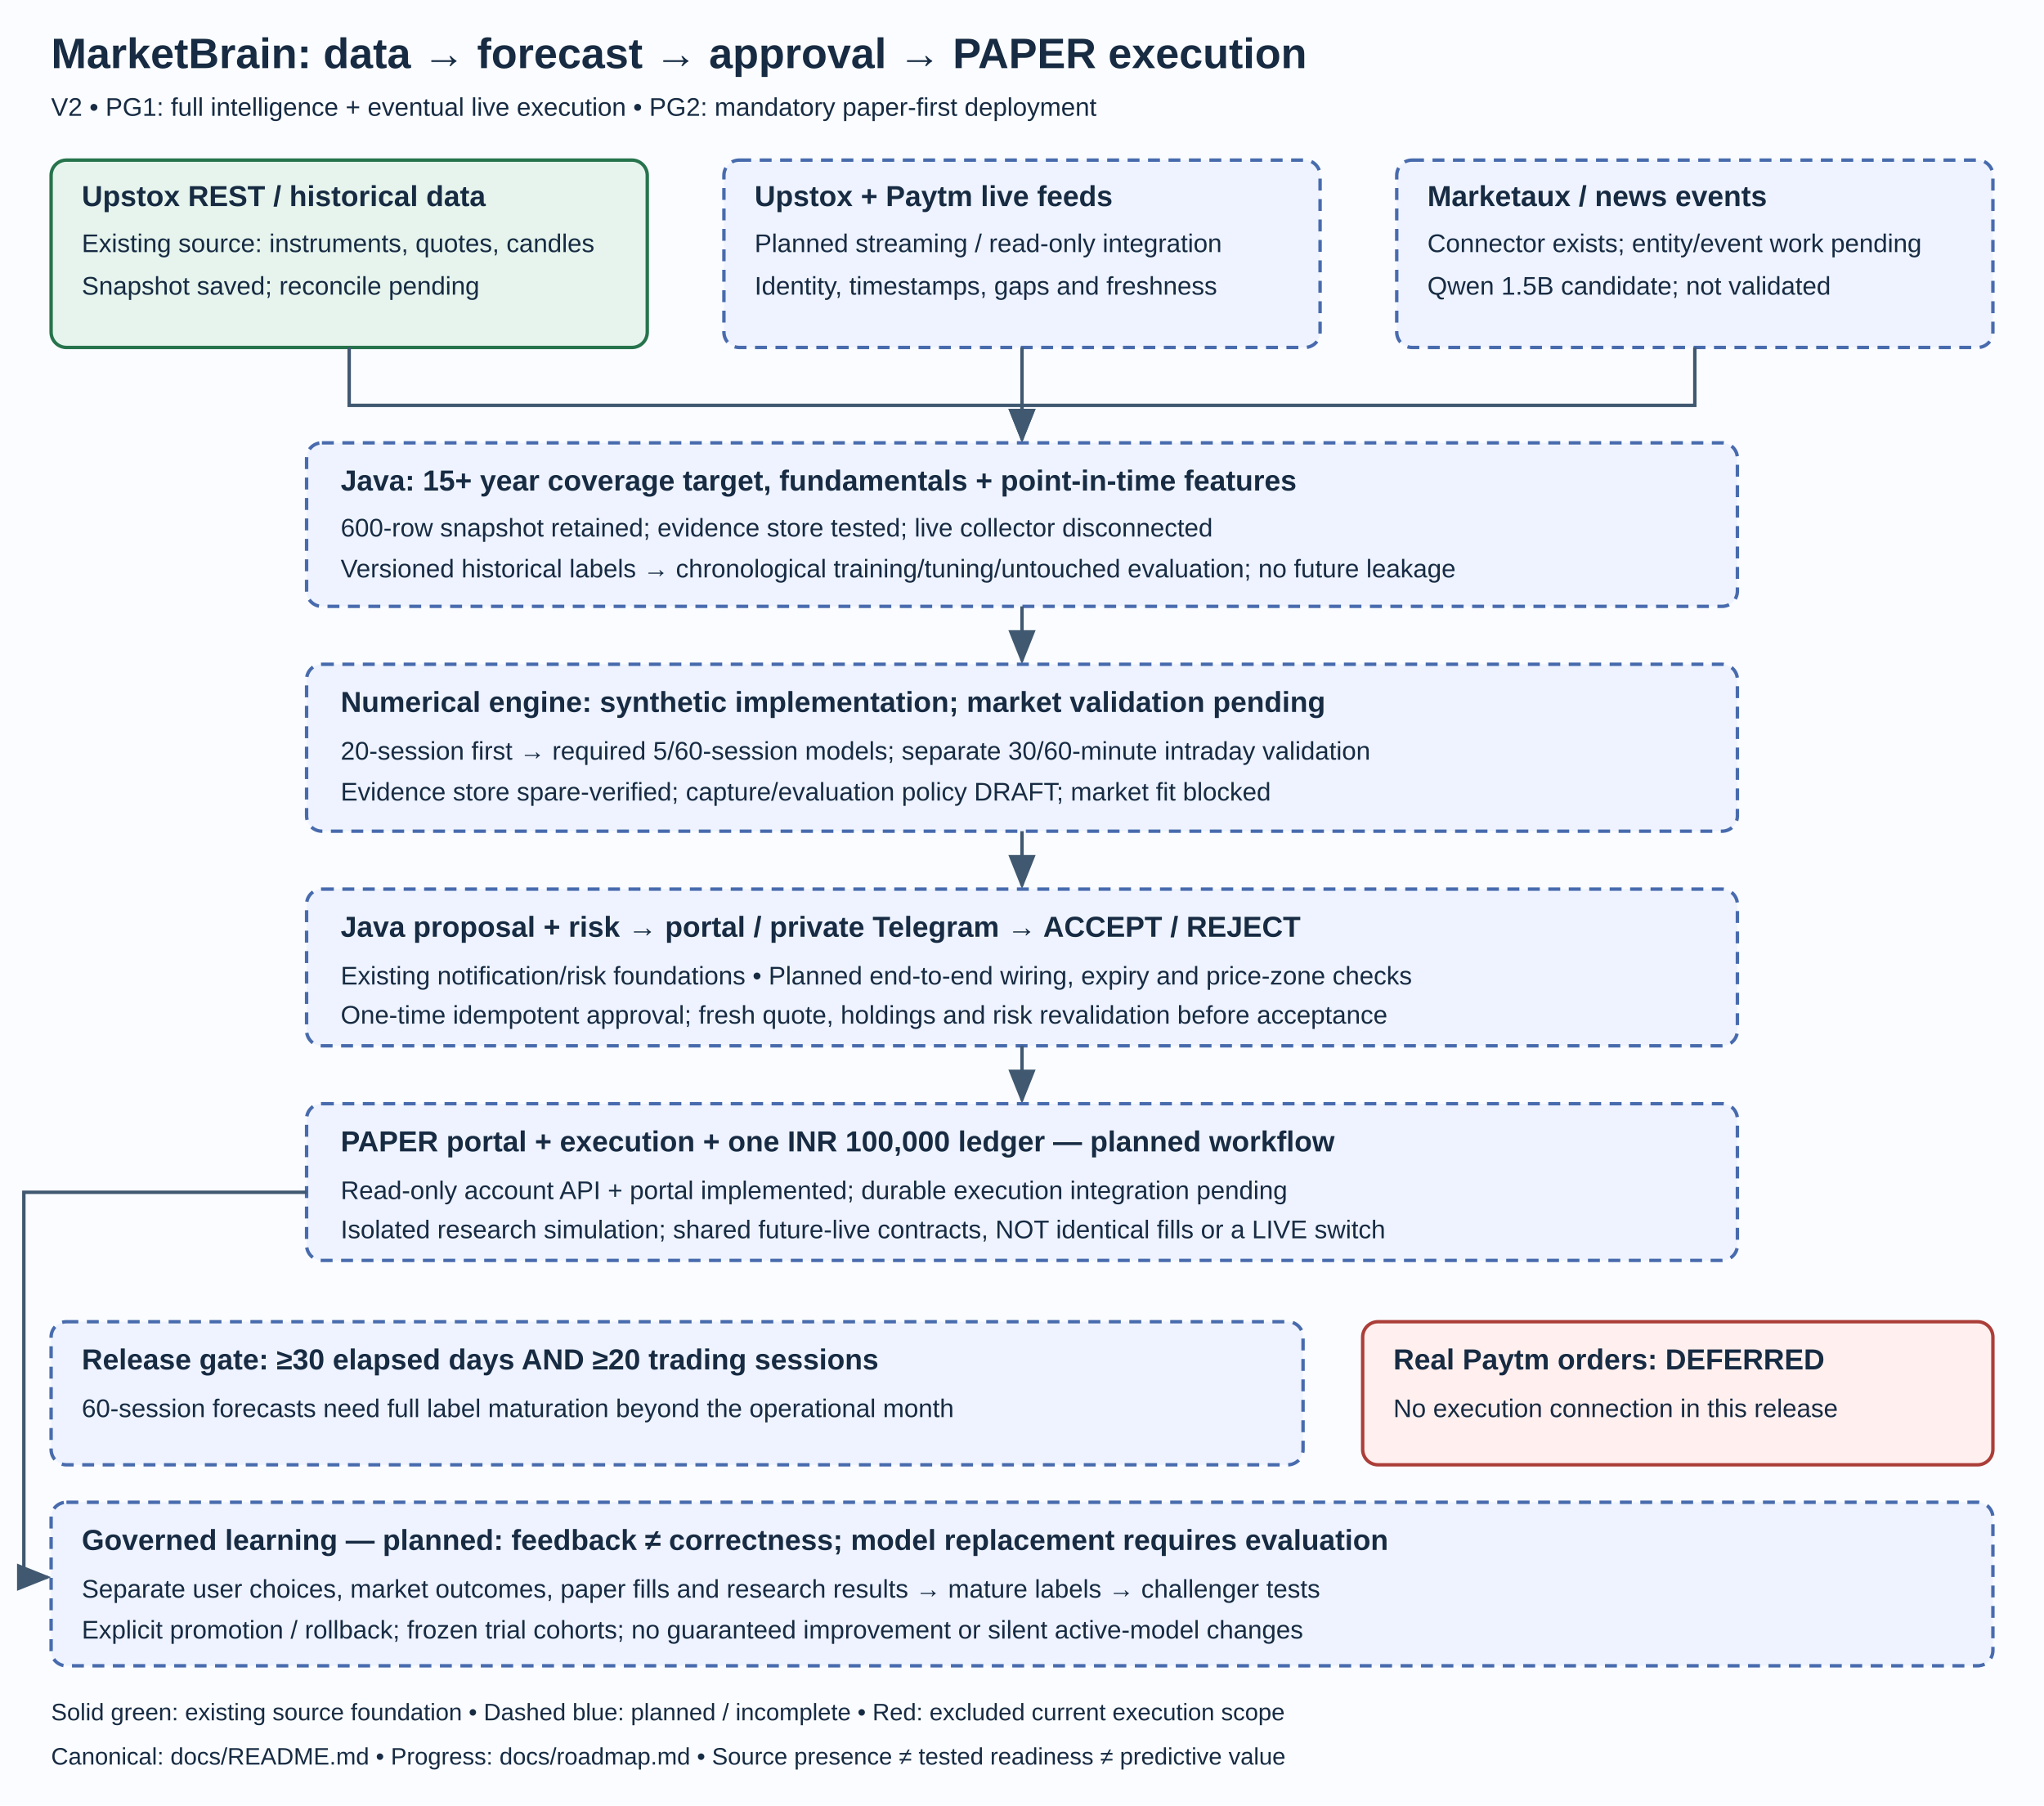
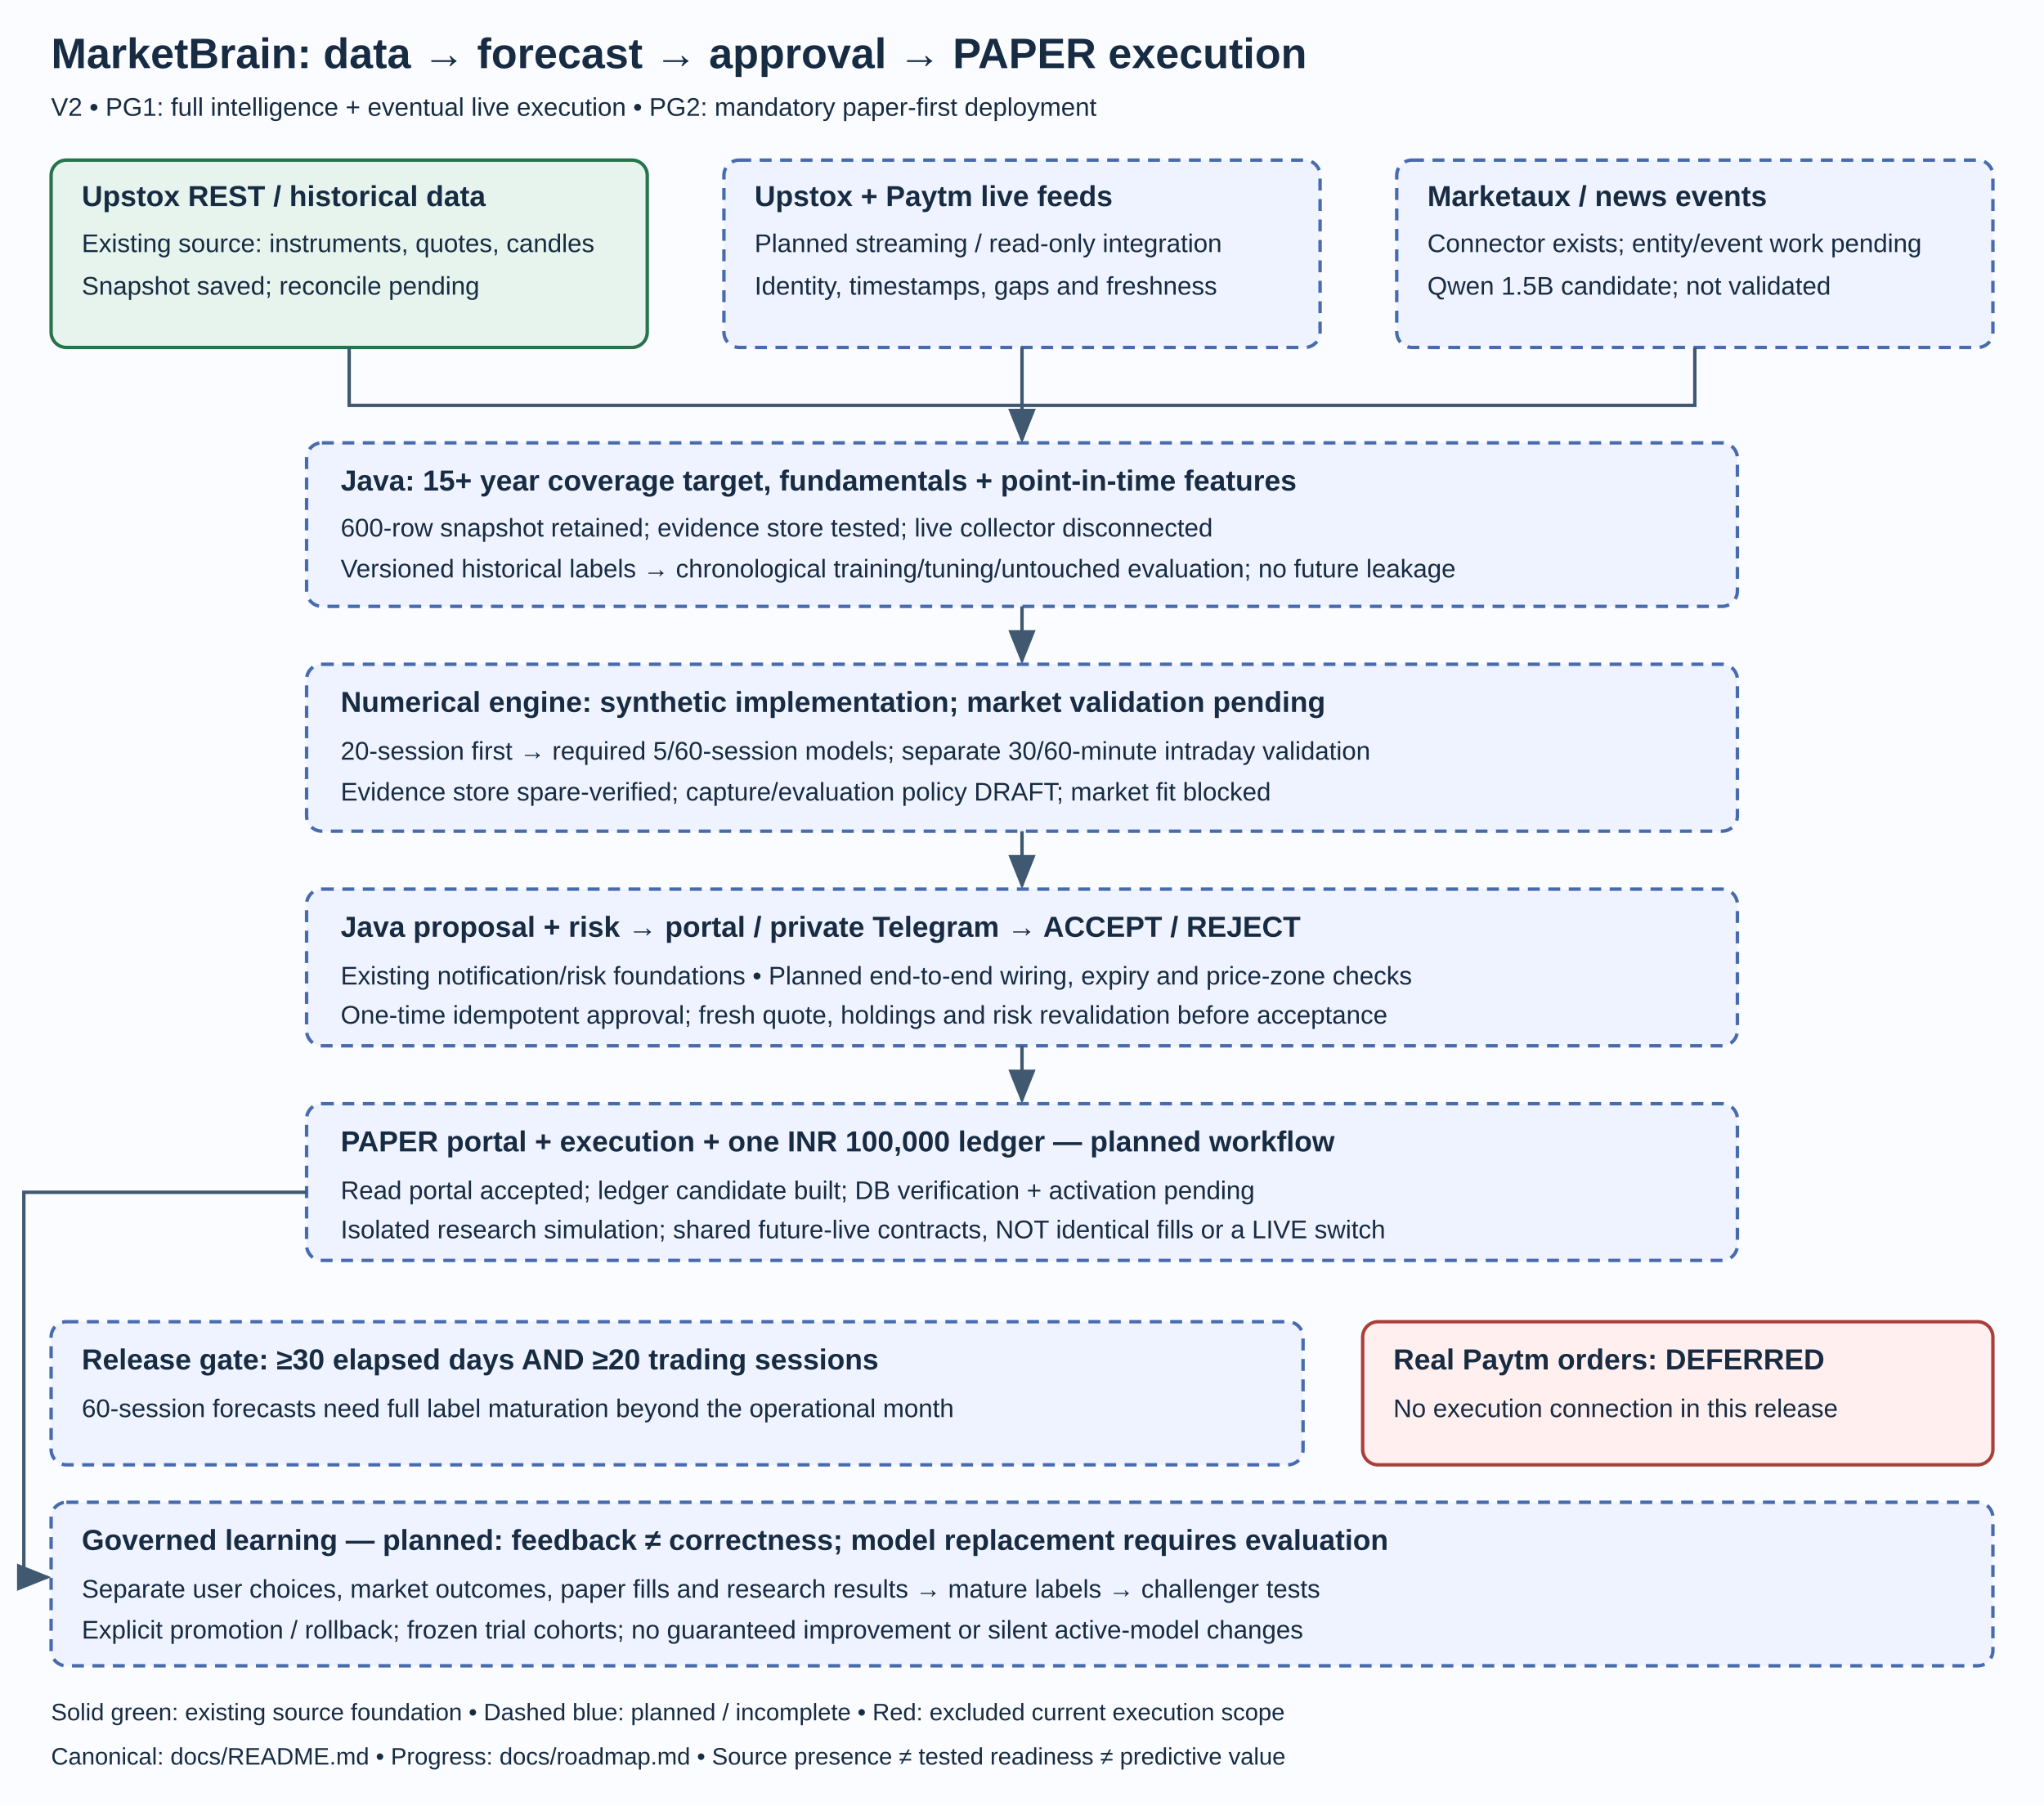
<svg xmlns="http://www.w3.org/2000/svg" width="1200" height="1060" viewBox="0 0 1200 1060" role="img" aria-labelledby="title desc">
  <defs>
    <marker id="arrow" markerWidth="10" markerHeight="8" refX="9" refY="4" orient="auto">
      <path d="M0,0 L10,4 L0,8 Z" fill="#405870" />
    </marker>
    <style>
      text { font-family: Arial, sans-serif; fill: #172b42; }
      .heading { font-size: 25px; font-weight: bold; }
      .label { font-size: 17px; font-weight: bold; }
      .body { font-size: 15px; }
      .small { font-size: 14px; }
      .existing { fill: #e6f4ed; stroke: #26734c; stroke-width: 2; }
      .planned { fill: #eef3ff; stroke: #486bad; stroke-width: 2; stroke-dasharray: 7 5; }
      .blocked { fill: #fff0ef; stroke: #ab3e38; stroke-width: 2; }
      .line { fill: none; stroke: #405870; stroke-width: 2; marker-end: url(#arrow); }
    </style>
  </defs>
  <rect width="1200" height="1060" fill="#fafcff" />
  <text x="30" y="40" class="heading">MarketBrain: data → forecast → approval → PAPER execution</text>
  <text x="30" y="68" class="body">V2 • PG1: full intelligence + eventual live execution • PG2: mandatory paper-first deployment</text>
  <rect x="30" y="94" width="350" height="110" rx="9" class="existing" />
  <text x="48" y="121" class="label">Upstox REST / historical data</text>
  <text x="48" y="148" class="body">Existing source: instruments, quotes, candles</text>
  <text x="48" y="173" class="body">Snapshot saved; reconcile pending</text>
  <rect x="425" y="94" width="350" height="110" rx="9" class="planned" />
  <text x="443" y="121" class="label">Upstox + Paytm live feeds</text>
  <text x="443" y="148" class="body">Planned streaming / read-only integration</text>
  <text x="443" y="173" class="body">Identity, timestamps, gaps and freshness</text>
  <rect x="820" y="94" width="350" height="110" rx="9" class="planned" />
  <text x="838" y="121" class="label">Marketaux / news events</text>
  <text x="838" y="148" class="body">Connector exists; entity/event work pending</text>
  <text x="838" y="173" class="body">Qwen 1.5B candidate; not validated</text>
  <path d="M205 204 V238 H600 V258" class="line" />
  <path d="M600 204 V258" class="line" />
  <path d="M995 204 V238 H600" fill="none" stroke="#405870" stroke-width="2" />
  <rect x="180" y="260" width="840" height="96" rx="9" class="planned" />
  <text x="200" y="288" class="label">Java: 15+ year coverage target, fundamentals + point-in-time features</text>
  <text x="200" y="315" class="body">600-row snapshot retained; evidence store tested; live collector disconnected</text>
  <text x="200" y="339" class="body">Versioned historical labels → chronological training/tuning/untouched evaluation; no future leakage</text>
  <path d="M600 356 V388" class="line" />
  <rect x="180" y="390" width="840" height="98" rx="9" class="planned" />
  <text x="200" y="418" class="label">Numerical engine: synthetic implementation; market validation pending</text>
  <text x="200" y="446" class="body">20-session first → required 5/60-session models; separate 30/60-minute intraday validation</text>
  <text x="200" y="470" class="body">Evidence store spare-verified; capture/evaluation policy DRAFT; market fit blocked</text>
  <path d="M600 488 V520" class="line" />
  <rect x="180" y="522" width="840" height="92" rx="9" class="planned" />
  <text x="200" y="550" class="label">Java proposal + risk → portal / private Telegram → ACCEPT / REJECT</text>
  <text x="200" y="578" class="body">Existing notification/risk foundations • Planned end-to-end wiring, expiry and price-zone checks</text>
  <text x="200" y="601" class="body">One-time idempotent approval; fresh quote, holdings and risk revalidation before acceptance</text>
  <path d="M600 614 V646" class="line" />
  <rect x="180" y="648" width="840" height="92" rx="9" class="planned" />
  <text x="200" y="676" class="label">PAPER portal + execution + one INR 100,000 ledger — planned workflow</text>
-   <text x="200" y="704" class="body">Read-only account API + portal implemented; durable execution integration pending</text>
+   <text x="200" y="704" class="body">Read portal accepted; ledger candidate built; DB verification + activation pending</text>
  <text x="200" y="727" class="body">Isolated research simulation; shared future-live contracts, NOT identical fills or a LIVE switch</text>
  <rect x="30" y="776" width="735" height="84" rx="9" class="planned" />
  <text x="48" y="804" class="label">Release gate: ≥30 elapsed days AND ≥20 trading sessions</text>
  <text x="48" y="832" class="body">60-session forecasts need full label maturation beyond the operational month</text>
  <rect x="800" y="776" width="370" height="84" rx="9" class="blocked" />
  <text x="818" y="804" class="label">Real Paytm orders: DEFERRED</text>
  <text x="818" y="832" class="body">No execution connection in this release</text>
  <path d="M180 700 H14 V926 H28" class="line" />
  <rect x="30" y="882" width="1140" height="96" rx="9" class="planned" />
  <text x="48" y="910" class="label">Governed learning — planned: feedback ≠ correctness; model replacement requires evaluation</text>
  <text x="48" y="938" class="body">Separate user choices, market outcomes, paper fills and research results → mature labels → challenger tests</text>
  <text x="48" y="962" class="body">Explicit promotion / rollback; frozen trial cohorts; no guaranteed improvement or silent active-model changes</text>
  <text x="30" y="1010" class="small">Solid green: existing source foundation • Dashed blue: planned / incomplete • Red: excluded current execution scope</text>
  <text x="30" y="1036" class="small">Canonical: docs/README.md • Progress: docs/roadmap.md • Source presence ≠ tested readiness ≠ predictive value</text>
</svg>
